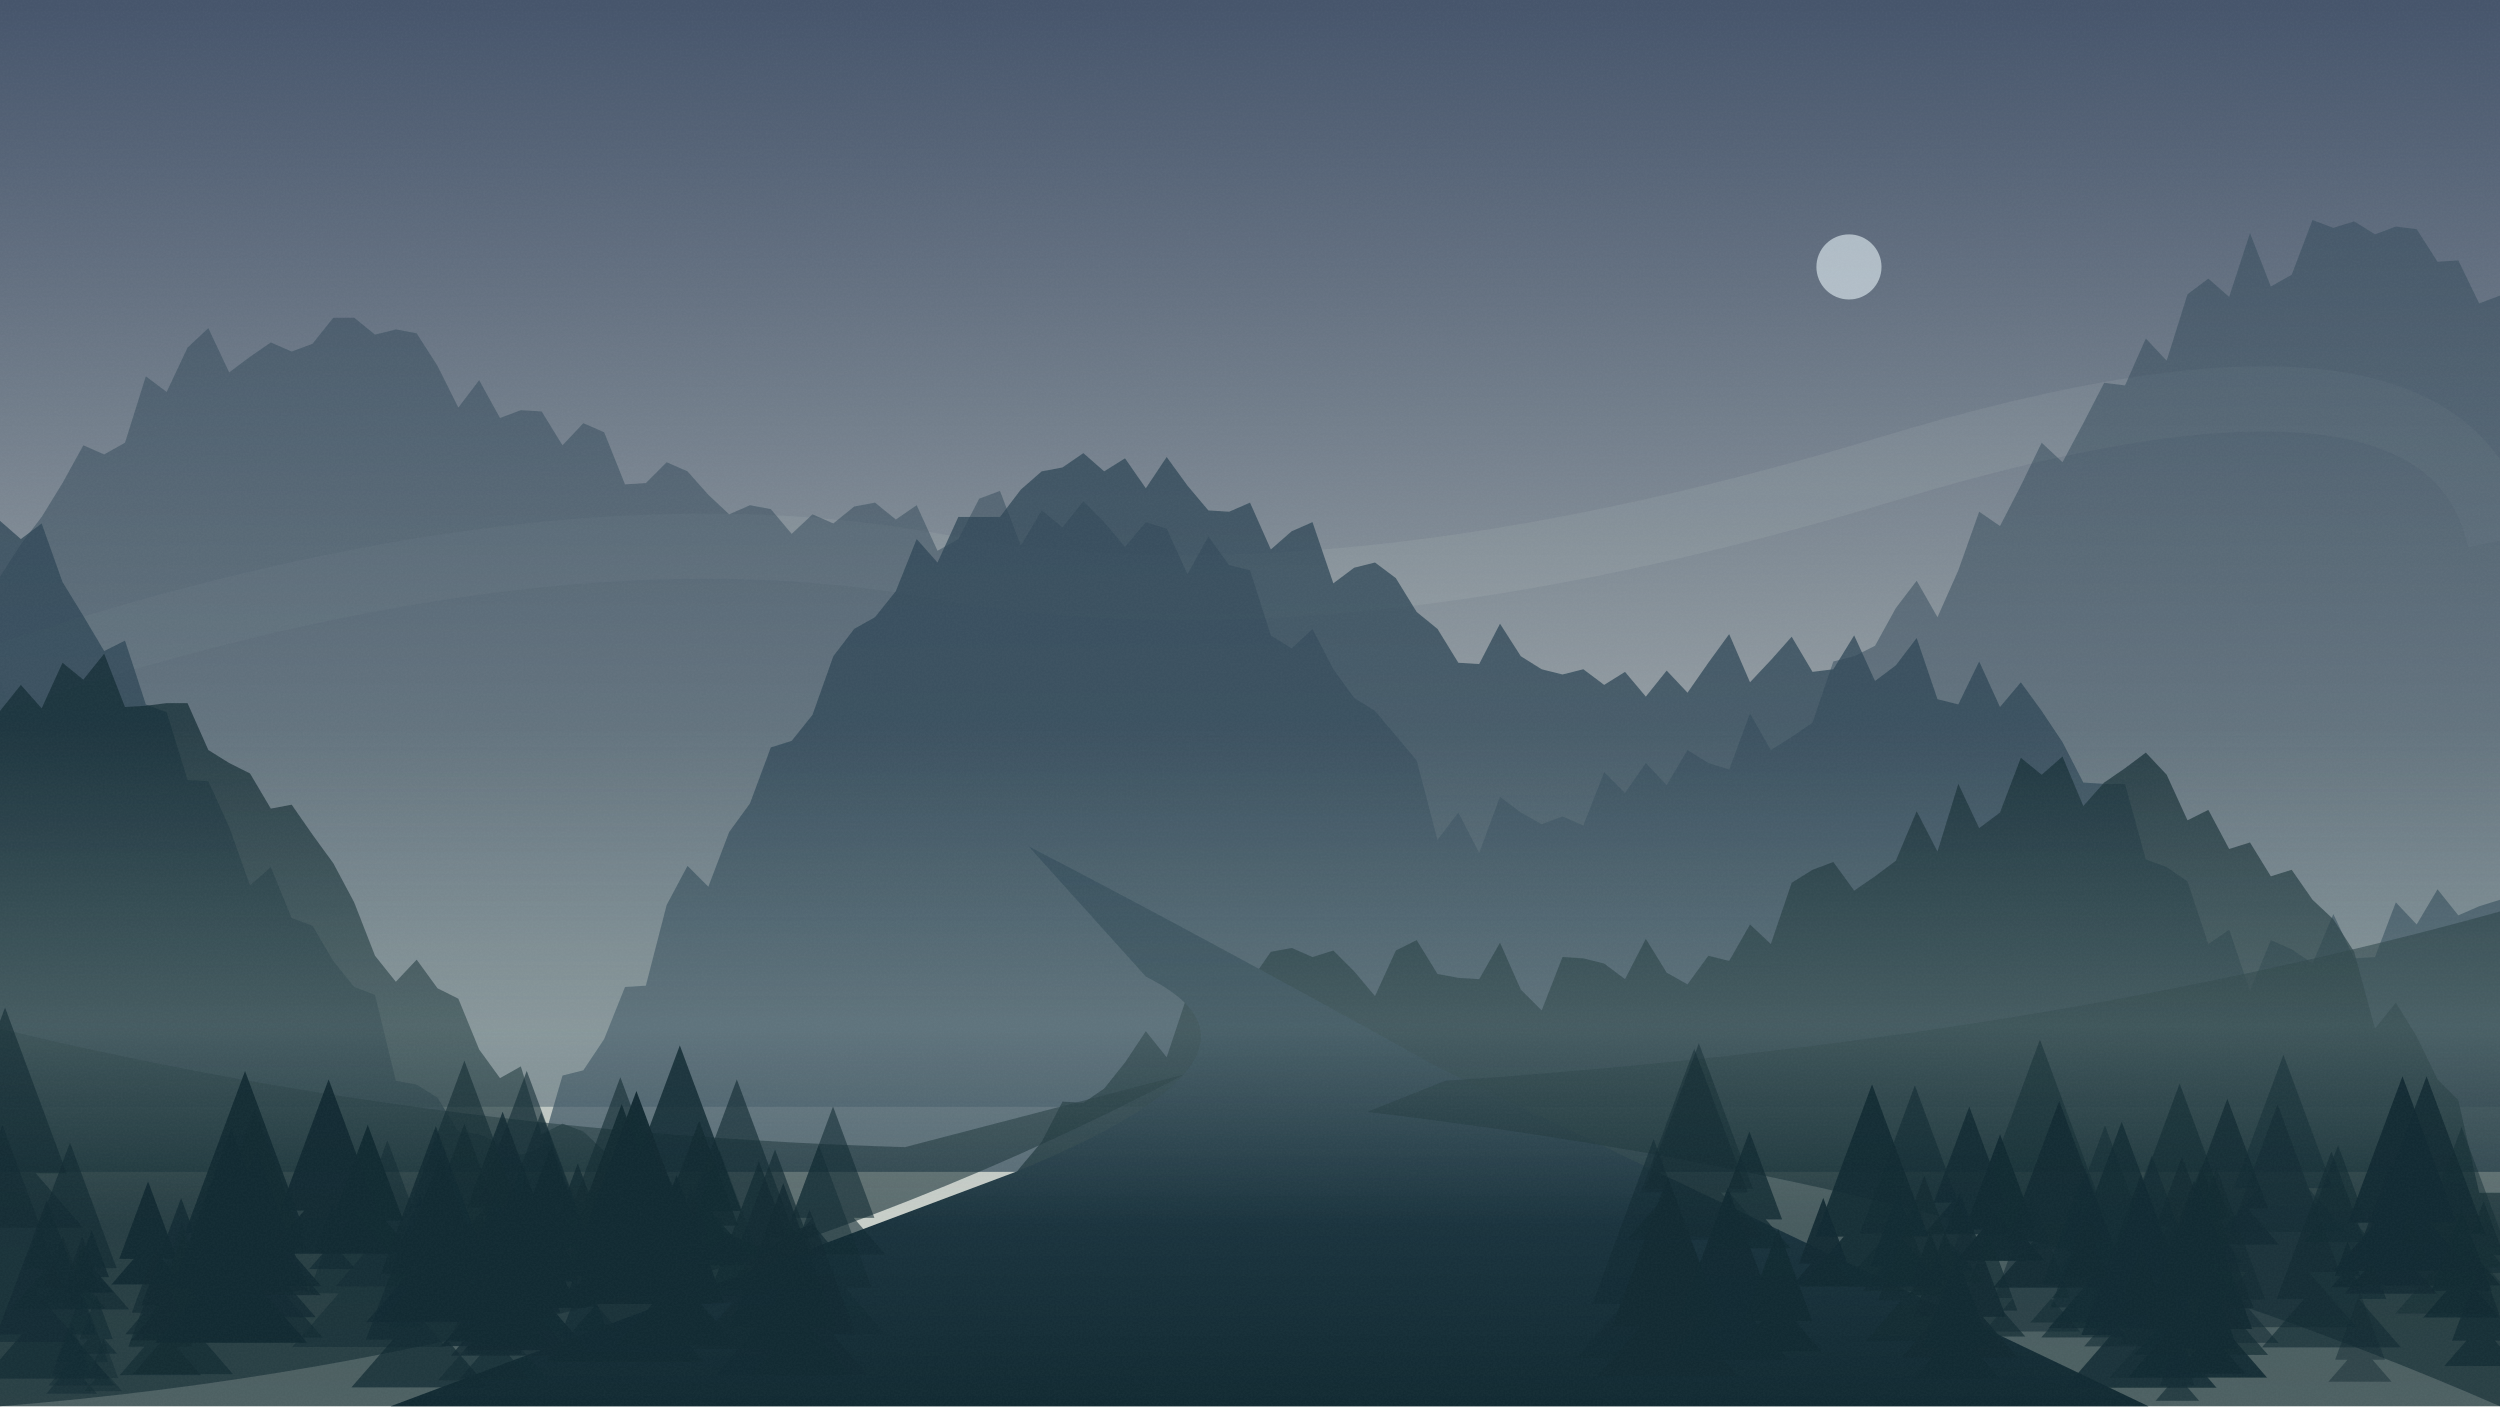
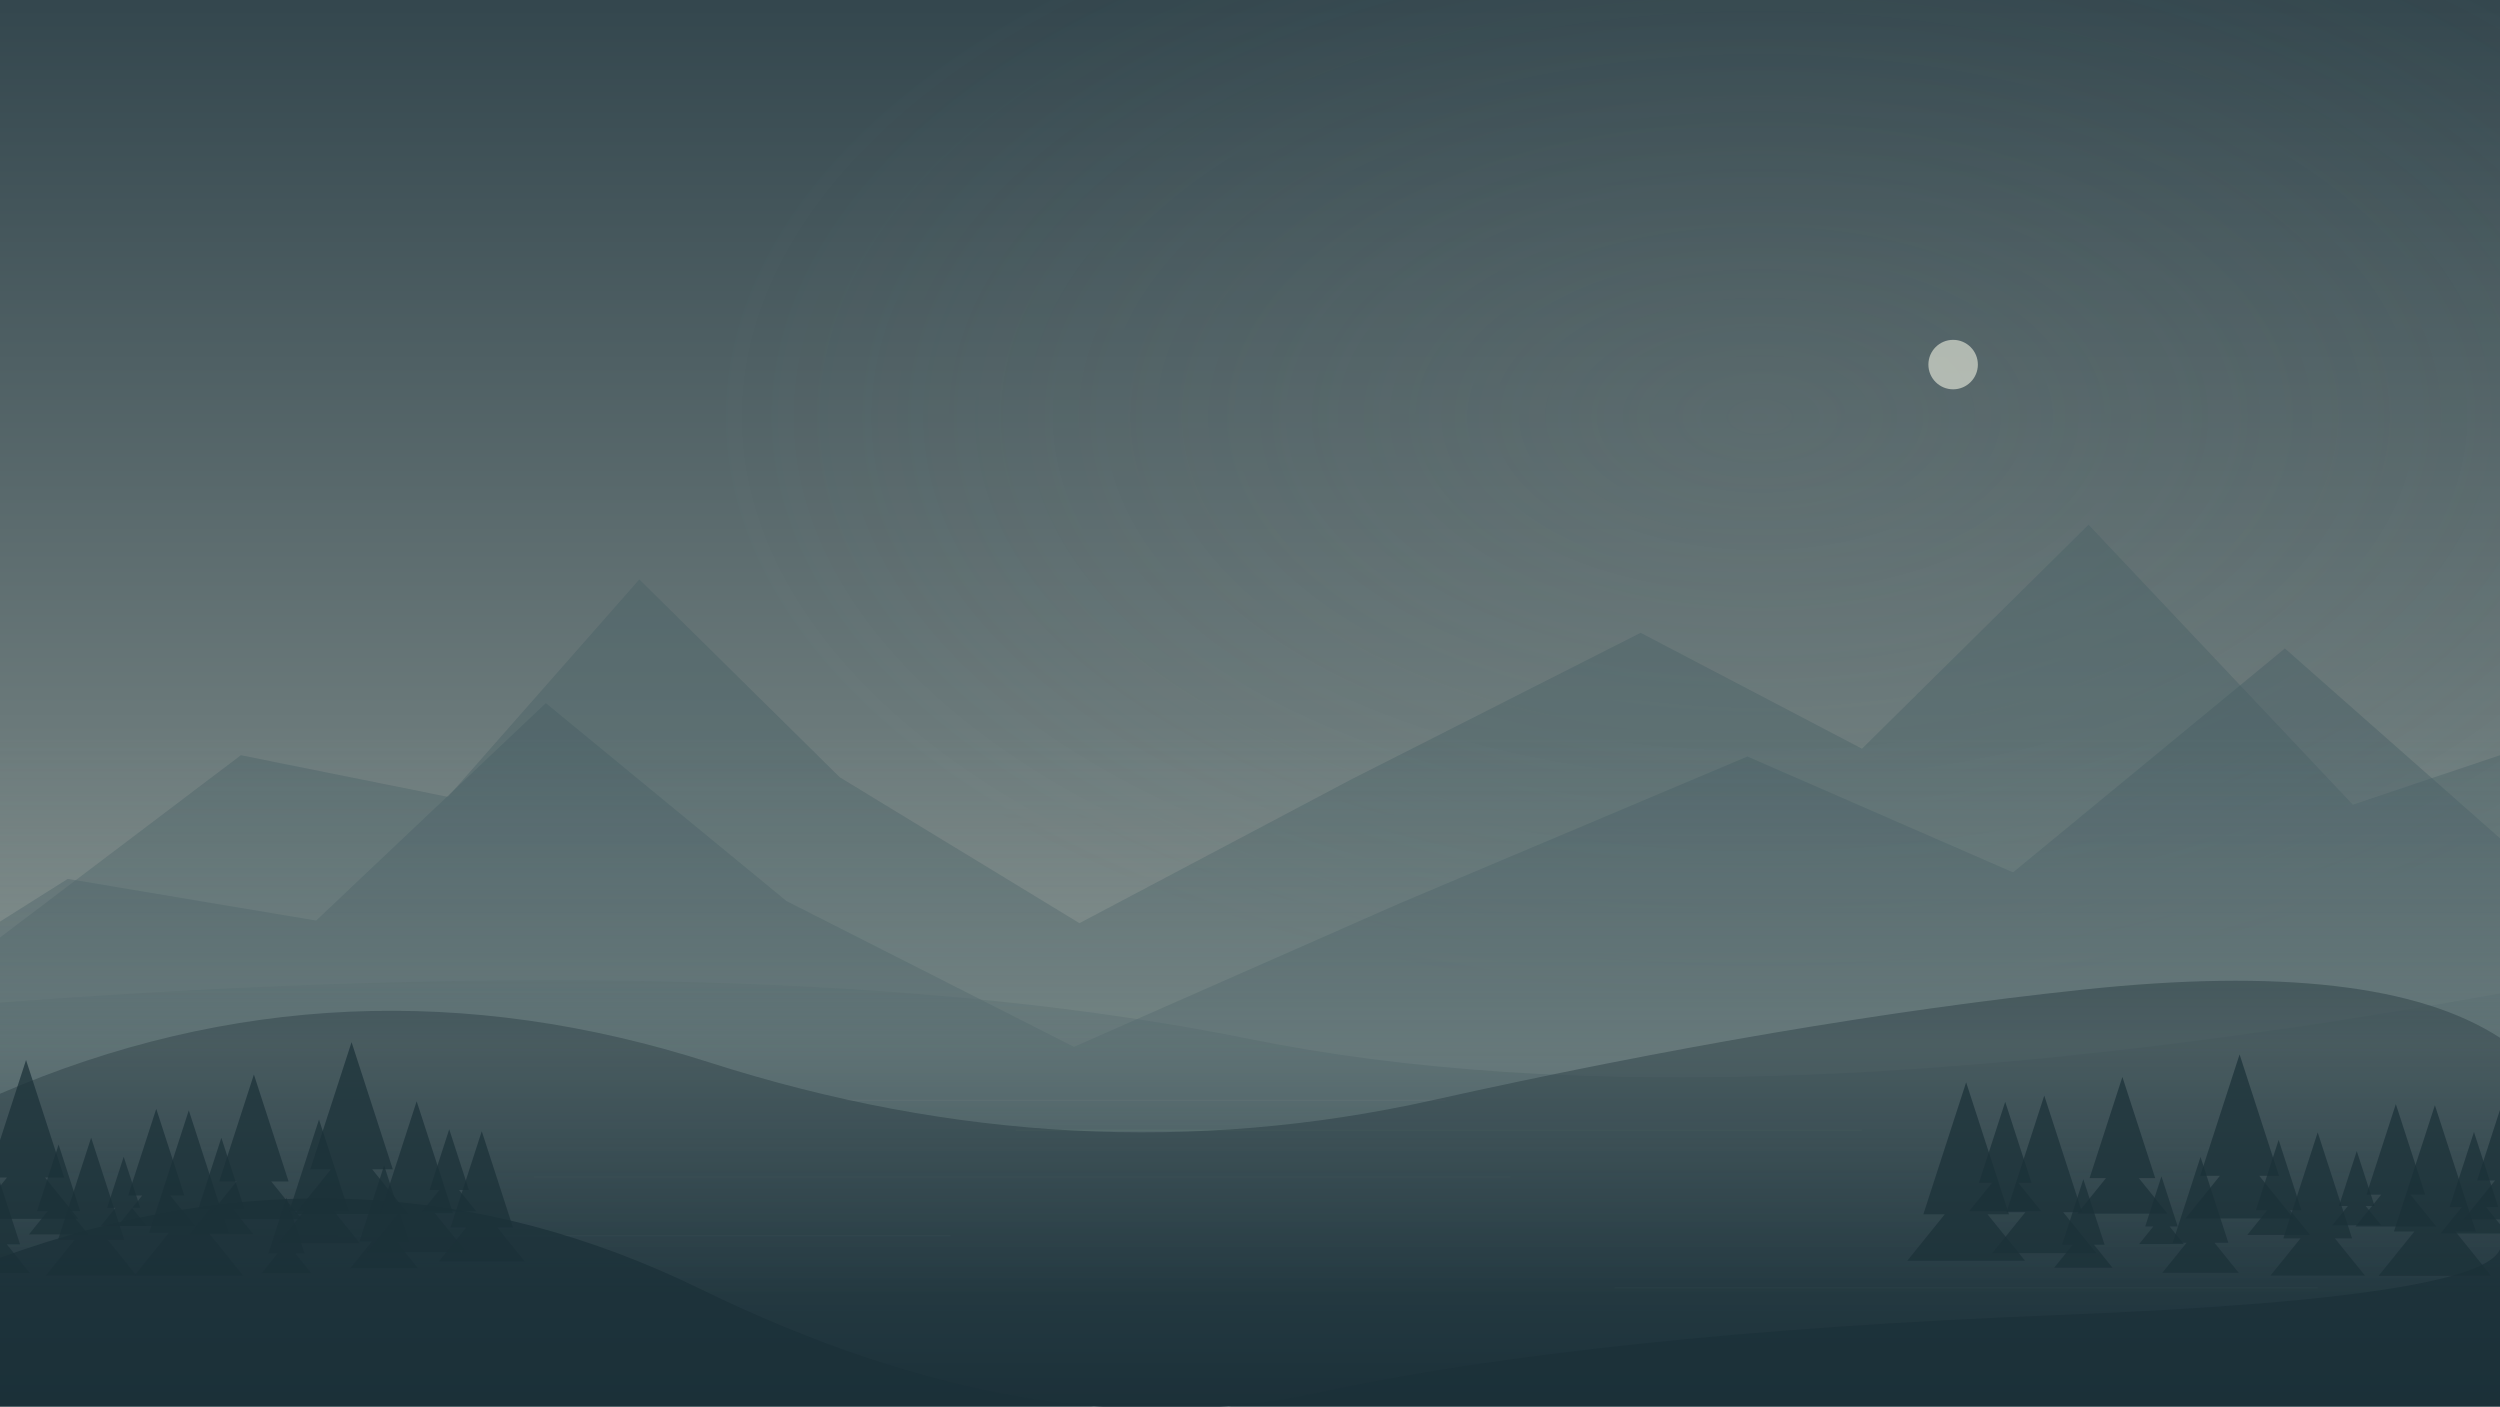
<svg xmlns="http://www.w3.org/2000/svg" width="1920" height="1080" viewBox="0 0 1920 1080">
  <defs>
    <linearGradient id="sky" x2="0" y2="1">
-       <stop stop-color="#45546b" />
-       <stop offset="1" stop-color="#dce1d7" />
+       <stop stop-color="#34474e" />
+       <stop offset=".76" stop-color="#84918f" />
+       <stop offset="1" stop-color="#465e64" />
    </linearGradient>
    <linearGradient id="water" x2="0" y2="1">
-       <stop stop-color="#2c4555" />
-       <stop offset="1" stop-color="#102931" />
+       <stop stop-color="#465e64" stop-opacity=".25" />
+       <stop offset="1" stop-color="#1b3038" />
    </linearGradient>
    <linearGradient id="mist" x2="0" y2="1">
-       <stop stop-color="#cfdfd6" stop-opacity="0" />
-       <stop offset=".6" stop-color="#cfdfd6" stop-opacity=".22" />
-       <stop offset="1" stop-color="#cfdfd6" stop-opacity="0" />
+       <stop stop-color="#84918f" stop-opacity="0" />
+       <stop offset=".55" stop-color="#84918f" stop-opacity=".27" />
+       <stop offset="1" stop-color="#84918f" stop-opacity="0" />
    </linearGradient>
-     <filter id="grain">
-       <feTurbulence type="fractalNoise" baseFrequency=".65" numOctaves="3" stitchTiles="stitch" />
-       <feColorMatrix type="saturate" values="0" />
-       <feComponentTransfer>
-         <feFuncA type="linear" slope=".055" />
-       </feComponentTransfer>
-     </filter>
+     <radialGradient id="air">
+       <stop stop-color="#84918f" stop-opacity=".16" />
+       <stop offset="1" stop-color="#84918f" stop-opacity="0" />
+     </radialGradient>
  </defs>
  <rect width="1920" height="1080" fill="url(#sky)" />
-   <circle cx="1420" cy="205" r="25" fill="#dce8ee" opacity=".65" />
-   <path d="M0 520 Q420 380 720 435T1450 360T1920 415" stroke="#e8ece4" stroke-width="50" opacity=".08" fill="none" />
-   <polygon points="0,850 0,443 16,418 32,397 48,371 64,342 80,349 96,340 112,289 128,301 144,267 160,252 176,286 192,274 208,263 224,270 240,264 256,244 272,244 288,257 304,253 320,256 336,281 352,313 368,292 384,321 400,315 416,316 432,342 448,325 464,332 480,372 496,371 512,355 528,362 544,380 560,395 576,388 592,391 608,410 624,395 640,402 656,389 672,386 688,399 704,388 720,423 736,414 752,383 768,377 784,419 800,392 816,405 832,385 848,401 864,420 880,401 896,406 912,441 928,412 944,434 960,438 976,488 992,498 1008,483 1024,514 1040,536 1056,546 1072,565 1088,584 1104,645 1120,624 1136,655 1152,612 1168,624 1184,633 1200,627 1216,634 1232,593 1248,609 1264,586 1280,603 1296,576 1312,586 1328,591 1344,548 1360,576 1376,566 1392,555 1408,508 1424,504 1440,496 1456,467 1472,446 1488,474 1504,438 1520,393 1536,404 1552,373 1568,340 1584,355 1600,325 1616,294 1632,296 1648,260 1664,277 1680,226 1696,214 1712,228 1728,179 1744,220 1760,211 1776,169 1792,175 1808,170 1824,180 1840,174 1856,176 1872,201 1888,200 1904,233 1920,227 1920,850" fill="#2c4555" opacity=".47" />
-   <polygon points="0,900 0,400 16,414 32,402 48,447 64,473 80,500 96,492 112,541 128,547 144,599 160,600 176,635 192,680 208,666 224,705 240,711 256,738 272,758 288,764 304,830 320,833 336,843 352,869 368,871 384,878 400,887 416,881 432,826 448,822 464,798 480,758 496,757 512,695 528,665 544,681 560,639 576,617 592,574 608,569 624,549 640,504 656,483 672,474 688,454 704,414 720,432 736,397 752,397 768,397 784,376 800,362 816,359 832,348 848,362 864,352 880,375 896,351 912,373 928,392 944,393 960,386 976,422 992,408 1008,401 1024,448 1040,436 1056,432 1072,444 1088,470 1104,483 1120,509 1136,510 1152,479 1168,504 1184,514 1200,518 1216,514 1232,526 1248,516 1264,535 1280,515 1296,532 1312,509 1328,487 1344,524 1360,507 1376,489 1392,516 1408,514 1424,488 1440,523 1456,511 1472,490 1488,537 1504,541 1520,508 1536,543 1552,524 1568,546 1584,570 1600,601 1616,602 1632,602 1648,660 1664,666 1680,677 1696,725 1712,714 1728,761 1744,722 1760,729 1776,740 1792,702 1808,736 1824,735 1840,693 1856,710 1872,683 1888,703 1904,696 1920,691 1920,900" fill="#2c4555" opacity=".74" />
-   <polygon points="0,1080 0,546 16,526 32,544 48,509 64,522 80,502 96,543 112,542 128,540 144,540 160,576 176,586 192,594 208,621 224,618 240,641 256,663 272,693 288,734 304,754 320,737 336,759 352,767 368,806 384,828 400,819 416,871 432,863 448,869 464,884 480,913 496,924 512,901 528,933 544,960 560,947 576,956 592,959 608,946 624,940 640,959 656,959 672,965 688,990 704,1005 720,990 736,979 752,942 768,916 784,896 800,877 816,846 832,847 848,836 864,816 880,792 896,812 912,764 928,761 944,771 960,754 976,731 992,728 1008,735 1024,730 1040,746 1056,765 1072,730 1088,722 1104,748 1120,751 1136,752 1152,724 1168,760 1184,776 1200,735 1216,736 1232,740 1248,752 1264,721 1280,747 1296,756 1312,734 1328,738 1344,710 1360,725 1376,678 1392,668 1408,662 1424,684 1440,673 1456,661 1472,623 1488,654 1504,602 1520,636 1536,624 1552,582 1568,595 1584,581 1600,619 1616,601 1632,590 1648,578 1664,595 1680,630 1696,622 1712,652 1728,647 1744,673 1760,668 1776,691 1792,706 1808,731 1824,790 1840,770 1856,796 1872,829 1888,845 1904,916 1920,916 1920,1080" fill="#102931" opacity=".7" />
-   <path d="M790 650Q925 720 1105 820L1650 1080H300L780 900Q1000 810 880 750Z" fill="url(#water)" />
-   <path d="M0 790Q330 870 695 881L910 825Q500 1040 0 1080ZM1920 700Q1560 800 1110 830L1050 854Q1530 910 1920 1080Z" fill="#102931" opacity=".6" />
-   <rect y="560" width="1920" height="380" fill="url(#mist)" />
-   <path d="M1.908 863.881l-46.613 125.497h23.307l-35.856 41.235h118.326l-35.856 -41.235h23.307Z" fill="#102931" opacity="0.587" />
-   <path d="M1269.963 874.777l-47.112 126.84h23.556l-36.24 41.676h119.592l-36.24 -41.676h23.556Z" fill="#102931" opacity="0.569" />
-   <path d="M519.636 902.535l-36.586 98.5h18.293l-28.143 32.364h92.872l-28.143 -32.364h18.293Z" fill="#102931" opacity="0.981" />
-   <path d="M522.095 802.846l-47.229 127.155h23.615l-36.33 41.78h119.889l-36.33 -41.78h23.615Z" fill="#102931" opacity="0.832" />
-   <path d="M1536.065 871.2l-27.165 73.135h13.582l-20.896 24.03h68.956l-20.896 -24.03h13.582Z" fill="#102931" opacity="0.956" />
-   <path d="M1304.719 801.176l-41.545 111.851h20.772l-31.958 36.751h105.46l-31.958 -36.751h20.772Z" fill="#102931" opacity="0.478" />
-   <path d="M53.747 877.438l-35.844 96.503h17.922l-27.572 31.708h90.989l-27.572 -31.708h17.922Z" fill="#102931" opacity="0.64" />
-   <path d="M123.133 968.017l-24.622 66.291h12.311l-18.94 21.781h62.503l-18.94 -21.781h12.311Z" fill="#102931" opacity="0.656" />
-   <path d="M1505.062 915.805l-35.471 95.5h17.736l-27.286 31.379h90.043l-27.286 -31.379h17.736Z" fill="#102931" opacity="0.859" />
-   <path d="M443.726 893.53l-23.054 62.07h11.527l-17.734 20.394h58.523l-17.734 -20.394h11.527Z" fill="#102931" opacity="0.799" />
-   <path d="M378.918 940.148l-33.539 90.298h16.77l-25.8 29.67h85.139l-25.8 -29.67h16.77Z" fill="#102931" opacity="0.531" />
-   <path d="M1512.399 849.879l-27.408 73.79h13.704l-21.083 24.245h69.573l-21.083 -24.245h13.704Z" fill="#102931" opacity="0.83" />
-   <path d="M1710.61 843.939l-31.294 84.253h15.647l-24.072 27.683h79.439l-24.072 -27.683h15.647Z" fill="#102931" opacity="0.734" />
-   <path d="M582.813 891.827l-40.314 108.537h20.157l-31.011 35.662h102.335l-31.011 -35.662h20.157Z" fill="#102931" opacity="0.738" />
-   <path d="M1509.221 935.451l-11.238 30.256h5.619l-8.644 9.941h28.527l-8.644 -9.941h5.619Z" fill="#102931" opacity="0.603" />
-   <path d="M1890.47 928.957l-23.166 62.37h11.583l-17.82 20.493h58.806l-17.82 -20.493h11.583Z" fill="#102931" opacity="0.842" />
-   <path d="M1566.677 798.389l-45.035 121.247h22.517l-34.642 39.838h114.319l-34.642 -39.838h22.517Z" fill="#102931" opacity="0.458" />
-   <path d="M1629.449 861.538l-44.312 119.302h22.156l-34.086 39.199h112.484l-34.086 -39.199h22.156Z" fill="#102931" opacity="0.768" />
-   <path d="M356.66 862.979l-26.247 70.664h13.123l-20.19 23.218h66.626l-20.19 -23.218h13.123Z" fill="#102931" opacity="0.634" />
-   <path d="M1673.954 832.144l-38.55 103.787h19.275l-29.653 34.102h97.857l-29.653 -34.102h19.275Z" fill="#102931" opacity="0.581" />
-   <path d="M379.827 983.345l-21.072 56.732h10.536l-16.209 18.641h53.491l-16.209 -18.641h10.536Z" fill="#102931" opacity="0.632" />
-   <path d="M63.68 955.47l-13.923 37.484h6.961l-10.71 12.316h35.342l-10.71 -12.316h6.961Z" fill="#102931" opacity="0.646" />
-   <path d="M1802.939 953.393l-9.858 26.541h4.929l-7.583 8.721h25.025l-7.583 -8.721h4.929Z" fill="#102931" opacity="0.872" />
-   <path d="M282.41 863.819l-27.378 73.711h13.689l-21.06 24.219h69.499l-21.06 -24.219h13.689Z" fill="#102931" opacity="0.986" />
-   <path d="M628.841 879.259l-40.747 109.703h20.373l-31.344 36.045h103.434l-31.344 -36.045h20.373Z" fill="#102931" opacity="0.501" />
-   <path d="M1753.671 810.069l-38.043 102.424h19.022l-29.264 33.654h96.571l-29.264 -33.654h19.022Z" fill="#102931" opacity="0.461" />
-   <path d="M79.388 1027.622l-11.404 30.704h5.702l-8.772 10.088h28.949l-8.772 -10.088h5.702Z" fill="#102931" opacity="0.453" />
-   <path d="M177.493 866.525l-46.053 123.99h23.027l-35.426 40.739h116.905l-35.426 -40.739h23.027Z" fill="#102931" opacity="0.995" />
-   <path d="M1560.562 918.576l-29.089 78.316h14.544l-22.376 25.732h73.841l-22.376 -25.732h14.544Z" fill="#102931" opacity="0.541" />
-   <path d="M70.408 944.889l-13.38 36.024h6.69l-10.293 11.837h33.966l-10.293 -11.837h6.69Z" fill="#102931" opacity="0.814" />
-   <path d="M48.14 949.014l-14.493 39.02h7.247l-11.149 12.821h36.79l-11.149 -12.821h7.247Z" fill="#102931" opacity="0.537" />
-   <path d="M1457.374 915.833l-21.121 56.864h10.56l-16.247 18.684h53.615l-16.247 -18.684h10.56Z" fill="#102931" opacity="0.688" />
-   <path d="M1470.625 833.603l-42.262 113.783h21.131l-32.509 37.386h107.281l-32.509 -37.386h21.131Z" fill="#102931" opacity="0.591" />
-   <path d="M480.009 874.969l-47.793 128.674h23.897l-36.764 42.278h121.321l-36.764 -42.278h23.897Z" fill="#102931" opacity="0.838" />
-   <path d="M1581.439 845.484l-40.103 107.97h20.052l-30.849 35.476h101.8l-30.849 -35.476h20.052Z" fill="#102931" opacity="0.855" />
-   <path d="M404.53 822.432l-38.083 102.532h19.042l-29.295 33.689h96.673l-29.295 -33.689h19.042Z" fill="#102931" opacity="0.589" />
-   <path d="M639.749 849.771l-31.783 85.57h15.892l-24.449 28.116h80.68l-24.449 -28.116h15.892Z" fill="#102931" opacity="0.584" />
-   <path d="M621.785 928.92l-35.54 95.685h17.77l-27.339 31.439h90.218l-27.339 -31.439h17.77Z" fill="#102931" opacity="0.668" />
-   <path d="M1702.227 896.934l-37.57 101.151h18.785l-28.9 33.235h95.371l-28.9 -33.235h18.785Z" fill="#102931" opacity="0.559" />
-   <path d="M1616.616 864.258l-32.681 87.987h16.34l-25.139 28.91h82.959l-25.139 -28.91h16.34Z" fill="#102931" opacity="0.503" />
-   <path d="M1526.863 946.012l-22.495 60.563h11.247l-17.304 19.899h57.102l-17.304 -19.899h11.247Z" fill="#102931" opacity="0.677" />
-   <path d="M1856.83 911.831l-12.276 33.051h6.138l-9.443 10.86h31.162l-9.443 -10.86h6.138Z" fill="#102931" opacity="0.823" />
-   <path d="M372.719 945.245l-23.63 63.619h11.815l-18.177 20.903h59.984l-18.177 -20.903h11.815Z" fill="#102931" opacity="0.805" />
-   <path d="M188.192 822.565l-46.19 124.357h23.095l-35.531 40.86h117.251l-35.531 -40.86h23.095Z" fill="#102931" opacity="0.915" />
-   <path d="M1656.783 954.812l-28.903 77.816h14.451l-22.233 25.568h73.369l-22.233 -25.568h14.451Z" fill="#102931" opacity="0.49" />
-   <path d="M530.873 912.701l-13.454 36.221h6.727l-10.349 11.901h34.152l-10.349 -11.901h6.727Z" fill="#102931" opacity="0.569" />
-   <path d="M1299.394 963.683l-11.762 31.667h5.881l-9.048 10.405h29.858l-9.048 -10.405h5.881Z" fill="#102931" opacity="0.574" />
-   <path d="M63.202 949.584l-9.4 25.308h4.7l-7.231 8.316h23.862l-7.231 -8.316h4.7Z" fill="#102931" opacity="0.659" />
-   <path d="M54.943 1015.569l-15.31 41.219h7.655l-11.777 13.543h38.863l-11.777 -13.543h7.655Z" fill="#102931" opacity="0.516" />
-   <path d="M565.865 828.927l-45.147 121.549h22.573l-34.728 39.938h114.604l-34.728 -39.938h22.573Z" fill="#102931" opacity="0.636" />
-   <path d="M139.103 920.113l-30.584 82.342h15.292l-23.526 27.055h77.637l-23.526 -27.055h15.292Z" fill="#102931" opacity="0.809" />
-   <path d="M1600.891 933.66l-26.149 70.402h13.075l-20.115 23.132h66.379l-20.115 -23.132h13.075Z" fill="#102931" opacity="0.649" />
-   <path d="M1672.217 1028.579l-13.203 35.547h6.602l-10.156 11.68h33.516l-10.156 -11.68h6.602Z" fill="#102931" opacity="0.631" />
-   <path d="M386.014 853.783l-27.352 73.64h13.676l-21.04 24.196h69.432l-21.04 -24.196h13.676Z" fill="#102931" opacity="0.813" />
-   <path d="M1280.827 903.721l-42.841 115.341h21.42l-32.955 37.898h108.75l-32.955 -37.898h21.42Z" fill="#102931" opacity="0.785" />
-   <path d="M322.491 917.192l-41.469 111.648h20.735l-31.899 36.684h105.268l-31.899 -36.684h20.735Z" fill="#102931" opacity="0.717" />
-   <path d="M1687.63 907.339l-42.113 113.381h21.056l-32.394 37.254h106.902l-32.394 -37.254h21.056Z" fill="#102931" opacity="0.9" />
-   <path d="M536.938 860.693l-29.939 80.606h14.97l-23.03 26.485h76l-23.03 -26.485h14.97Z" fill="#102931" opacity="0.8" />
-   <path d="M477.434 847.872l-37.108 99.905h18.554l-28.544 32.826h94.196l-28.544 -32.826h18.554Z" fill="#102931" opacity="0.919" />
-   <path d="M255.229 924.554l-14 37.691h7l-10.769 12.384h35.537l-10.769 -12.384h7Z" fill="#102931" opacity="0.705" />
-   <path d="M1326.967 911.927l-37.089 99.855h18.545l-28.53 32.81h94.149l-28.53 -32.81h18.545Z" fill="#102931" opacity="0.93" />
-   <path d="M35.975 921.358l-38.427 103.457h19.214l-29.559 33.993h97.545l-29.559 -33.993h19.214Z" fill="#102931" opacity="0.691" />
-   <path d="M488.764 837.863l-45.738 123.14h22.869l-35.183 40.46h116.103l-35.183 -40.46h22.869Z" fill="#102931" opacity="0.976" />
-   <path d="M476.409 827.26l-43.501 117.119h21.751l-33.463 38.482h110.427l-33.463 -38.482h21.751Z" fill="#102931" opacity="0.598" />
-   <path d="M62.936 991.654l-20.248 54.513h10.124l-15.575 17.911h51.398l-15.575 -17.911h10.124Z" fill="#102931" opacity="0.505" />
-   <path d="M196.794 883.525l-40.19 108.205h20.095l-30.916 35.553h102.022l-30.916 -35.553h20.095Z" fill="#102931" opacity="0.668" />
-   <path d="M601.566 908.645l-41.261 111.087h20.63l-31.739 36.5h104.739l-31.739 -36.5h20.63Z" fill="#102931" opacity="0.812" />
-   <path d="M385.935 934.158l-16.31 43.912h8.155l-12.546 14.428h41.402l-12.546 -14.428h8.155Z" fill="#102931" opacity="0.528" />
-   <path d="M1690.47 895.789l-40.481 108.986h20.24l-31.139 35.81h102.758l-31.139 -35.81h20.24Z" fill="#102931" opacity="0.678" />
-   <path d="M1502.676 963.78l-26.77 72.074h13.385l-20.592 23.681h67.955l-20.592 -23.681h13.385Z" fill="#102931" opacity="0.982" />
-   <path d="M1365.685 943.909l-26.259 70.698h13.13l-20.2 23.229h66.659l-20.2 -23.229h13.13Z" fill="#102931" opacity="0.906" />
-   <path d="M1625.779 967.607l-12.644 34.043h6.322l-9.727 11.186h32.098l-9.727 -11.186h6.322Z" fill="#102931" opacity="0.723" />
-   <path d="M1343.564 868.955l-25.089 67.548h12.545l-19.3 22.194h63.688l-19.3 -22.194h12.545Z" fill="#102931" opacity="0.778" />
-   <path d="M310.903 983.048l-10.154 27.336h5.077l-7.81 8.982h25.774l-7.81 -8.982h5.077Z" fill="#102931" opacity="0.461" />
-   <path d="M1863.607 826.649l-44.902 120.889h22.451l-34.54 39.721h113.981l-34.54 -39.721h22.451Z" fill="#102931" opacity="0.847" />
-   <path d="M73.993 994.587l-12.593 33.904h6.297l-9.687 11.14h31.967l-9.687 -11.14h6.297Z" fill="#102931" opacity="0.623" />
-   <path d="M1685.052 906.611l-23.825 64.143h11.912l-18.327 21.076h60.478l-18.327 -21.076h11.912Z" fill="#102931" opacity="0.729" />
-   <path d="M113.701 907.299l-22.131 59.585h11.066l-17.024 19.578h56.18l-17.024 -19.578h11.066Z" fill="#102931" opacity="0.936" />
-   <path d="M404.144 902.836l-37.498 100.955h18.749l-28.844 33.171h95.186l-28.844 -33.171h18.749Z" fill="#102931" opacity="0.972" />
-   <path d="M356.671 814.582l-42.163 113.515h21.081l-32.433 37.298h107.028l-32.433 -37.298h21.081Z" fill="#102931" opacity="0.601" />
-   <path d="M203.289 901.198l-30.877 83.129h15.438l-23.751 27.314h78.379l-23.751 -27.314h15.438Z" fill="#102931" opacity="0.789" />
-   <path d="M1749.17 848.094l-47.864 128.864h23.932l-36.818 42.341h121.5l-36.818 -42.341h23.932Z" fill="#102931" opacity="0.542" />
-   <path d="M1907.458 922.444l-15.403 41.47h7.702l-11.849 13.626h39.1l-11.849 -13.626h7.702Z" fill="#102931" opacity="0.631" />
-   <path d="M1812.489 992.767l-19.127 51.495h9.563l-14.713 16.92h48.553l-14.713 -16.92h9.563Z" fill="#102931" opacity="0.469" />
-   <path d="M119.904 957.785l-18.724 50.41h9.362l-14.403 16.563h47.53l-14.403 -16.563h9.362Z" fill="#102931" opacity="0.662" />
-   <path d="M1482.394 945.797l-13.727 36.956h6.863l-10.559 12.143h34.845l-10.559 -12.143h6.863Z" fill="#102931" opacity="0.919" />
-   <path d="M380.607 915.498l-33.084 89.072h16.542l-25.449 29.266h83.982l-25.449 -29.266h16.542Z" fill="#102931" opacity="0.87" />
-   <path d="M393.295 908.351l-37.123 99.947h18.562l-28.556 32.84h94.236l-28.556 -32.84h18.562Z" fill="#102931" opacity="0.792" />
-   <path d="M1477.862 902.945l-35.522 95.636h17.761l-27.325 31.423h90.171l-27.325 -31.423h17.761Z" fill="#102931" opacity="0.722" />
-   <path d="M297.514 875.735l-31.391 84.513h15.695l-24.147 27.769h79.684l-24.147 -27.769h15.695Z" fill="#102931" opacity="0.51" />
-   <path d="M338.208 886.896l-35.574 95.776h17.787l-27.365 31.469h90.303l-27.365 -31.469h17.787Z" fill="#102931" opacity="0.963" />
-   <path d="M139.77 939.27l-20.38 54.869h10.19l-15.677 18.028h51.734l-15.677 -18.028h10.19Z" fill="#102931" opacity="0.478" />
-   <path d="M140.498 947.057l-30.275 81.511h15.138l-23.289 26.782h76.853l-23.289 -26.782h15.138Z" fill="#102931" opacity="0.72" />
-   <path d="M1675.768 888.304l-19.979 53.79h9.99l-15.369 17.674h50.716l-15.369 -17.674h9.99Z" fill="#102931" opacity="0.659" />
-   <path d="M1301.18 805.361l-41.048 110.515h20.524l-31.576 36.312h104.2l-31.576 -36.312h20.524Z" fill="#102931" opacity="0.498" />
-   <path d="M1795.599 879.577l-20.81 56.026h10.405l-16.007 18.408h52.824l-16.007 -18.408h10.405Z" fill="#102931" opacity="0.579" />
-   <path d="M195.622 851.875l-39.915 107.463h19.957l-30.704 35.309h101.322l-30.704 -35.309h19.957Z" fill="#102931" opacity="0.798" />
-   <path d="M595.22 882.724l-30.008 80.791h15.004l-23.083 26.546h76.175l-23.083 -26.546h15.004Z" fill="#102931" opacity="0.659" />
-   <path d="M1790.537 884.363l-42.051 113.215h21.026l-32.347 37.199h106.746l-32.347 -37.199h21.026Z" fill="#102931" opacity="0.632" />
-   <path d="M1437.728 832.786l-43.426 116.917h21.713l-33.405 38.415h110.236l-33.405 -38.415h21.713Z" fill="#102931" opacity="0.894" />
-   <path d="M1601.454 896.676l-33.296 89.643h16.648l-25.612 29.454h84.521l-25.612 -29.454h16.648Z" fill="#102931" opacity="0.588" />
-   <path d="M1400.251 919.963l-18.769 50.532h9.385l-14.438 16.603h47.645l-14.438 -16.603h9.385Z" fill="#102931" opacity="0.93" />
-   <path d="M1890.471 865.508l-40.074 107.89h20.037l-30.826 35.45h101.725l-30.826 -35.45h20.037Z" fill="#102931" opacity="0.458" />
-   <path d="M1905.126 970.38l-22.012 59.264h11.006l-16.932 19.472h55.877l-16.932 -19.472h11.006Z" fill="#102931" opacity="0.715" />
-   <path d="M1644.227 902.068l-45.767 123.219h22.884l-35.206 40.486h116.178l-35.206 -40.486h22.884Z" fill="#102931" opacity="0.825" />
-   <path d="M1836.077 893.307l-28.022 75.445h14.011l-21.556 24.789h71.134l-21.556 -24.789h14.011Z" fill="#102931" opacity="0.79" />
-   <path d="M552.386 882.618l-31.49 84.781h15.745l-24.223 27.857h79.937l-24.223 -27.857h15.745Z" fill="#102931" opacity="0.455" />
-   <path d="M283.509 867.765l-46.624 125.527h23.312l-35.865 41.245h118.354l-35.865 -41.245h23.312Z" fill="#102931" opacity="0.507" />
-   <path d="M252.368 828.94l-37.437 100.792h18.719l-28.798 33.118h95.033l-28.798 -33.118h18.719Z" fill="#102931" opacity="0.935" />
-   <path d="M1845.089 826.561l-41.788 112.506h20.894l-32.145 36.966h106.077l-32.145 -36.966h20.894Z" fill="#102931" opacity="0.926" />
-   <path d="M449.157 975.725l-19.255 51.842h9.628l-14.812 17.034h48.879l-14.812 -17.034h9.628Z" fill="#102931" opacity="0.709" />
-   <path d="M3.885 773.76l-47.3 127.347h23.65l-36.385 41.842h120.07l-36.385 -41.842h23.65Z" fill="#102931" opacity="0.616" />
-   <path d="M1652.651 887.354l-41.007 110.403h20.503l-31.544 36.275h104.094l-31.544 -36.275h20.503Z" fill="#102931" opacity="0.585" />
-   <path d="M1644.512 958.376l-14.525 39.104h7.262l-11.173 12.849h36.87l-11.173 -12.849h7.262Z" fill="#102931" opacity="0.829" />
-   <path d="M489.212 849.151l-40.204 108.24h20.102l-30.926 35.565h102.055l-30.926 -35.565h20.102Z" fill="#102931" opacity="0.46" />
-   <path d="M334.669 864.895l-42.078 113.286h21.039l-32.367 37.223h106.813l-32.367 -37.223h21.039Z" fill="#102931" opacity="0.832" />
-   <path d="M421.361 922.711l-22.874 61.583h11.437l-17.595 20.234h58.064l-17.595 -20.234h11.437Z" fill="#102931" opacity="0.85" />
-   <path d="M423.258 879.441l-21.166 56.985h10.583l-16.281 18.724h53.729l-16.281 -18.724h10.583Z" fill="#102931" opacity="0.856" />
-   <path d="M415.671 853.992l-47.026 126.609h23.513l-36.174 41.6h119.374l-36.174 -41.6h23.513Z" fill="#102931" opacity="0.593" />
-   <path d="M1697.675 979.415l-21.129 56.885h10.564l-16.253 18.691h53.635l-16.253 -18.691h10.564Z" fill="#102931" opacity="0.903" />
-   <rect width="1920" height="1080" filter="url(#grain)" opacity=".8" />
+   <ellipse cx="1350" cy="320" rx="800" ry="450" fill="url(#air)" />
+   <circle cx="1500" cy="280" r="19" fill="#d9ddd0" opacity=".7" />
+   <path d="M0 720 185 580 344 612 491 445 645 597 829 709 1037 599 1260 486 1430 575 1604 403 1807 618 1920 580V1080H0Z" fill="#465e64" opacity=".4" />
+   <path d="M0 720 185 580 344 612 491 445 645 597 829 709 1037 599 1260 486 1430 575 1604 403 1807 618 1920 580V1080H0Z" transform="translate(-170 95) scale(1.2 1)" fill="#465e64" opacity=".44" />
+   <path d="M0 770Q600 725 960 798T1920 763V1080H0Z" fill="url(#water)" />
+   <g stroke="#84918f" stroke-width="1" opacity=".12">
+     <path d="M650 845h460m-330 23h650m-1020 36h750m-900 45h470m510 40h540" />
+   </g>
+   <path d="M0 840Q264 726 545 816T1100 845T1600 760T1920 797V1080H0Z" fill="#1b3038" opacity=".58" />
+   <rect y="565" width="1920" height="430" fill="url(#mist)" />
+   <path d="M0 966Q280 864 538 990T1010 1070T1580 1010T1920 952V1080H0Z" fill="#1b3038" opacity=".75" />
+   <path d="M-30 907l-11.52 35.52h5.76l-10.08 12.48h31.68l-10.08 -12.48h5.76Z" fill="#1b3038" opacity=".72" />
+   <path d="M-5 892.732l-20.4 62.9h10.2l-17.85 22.1h56.1l-17.85 -22.1h10.2Z" fill="#1b3038" opacity=".72" />
+   <path d="M20 814.08l-29.28 90.28h14.64l-25.62 31.72h80.52l-25.62 -31.72h14.64Z" fill="#1b3038" opacity=".72" />
+   <path d="M45 879.015l-16.56 51.06h8.28l-14.49 17.94h45.54l-14.49 -17.94h8.28Z" fill="#1b3038" opacity=".72" />
+   <path d="M70 873.734l-25.44 78.44h12.72l-22.26 27.56h69.96l-22.26 -27.56h12.72Z" fill="#1b3038" opacity=".72" />
+   <path d="M95 888.399l-12.72 39.22h6.36l-11.13 13.78h34.98l-11.13 -13.78h6.36Z" fill="#1b3038" opacity=".72" />
+   <path d="M120 851.586l-21.6 66.6h10.8l-18.9 23.4h59.4l-18.9 -23.4h10.8Z" fill="#1b3038" opacity=".72" />
+   <path d="M145 852.765l-30.48 93.98h15.24l-26.67 33.02h83.82l-26.67 -33.02h15.24Z" fill="#1b3038" opacity=".72" />
+   <path d="M170 873.802l-17.76 54.76h8.88l-15.54 19.24h48.84l-15.54 -19.24h8.88Z" fill="#1b3038" opacity=".72" />
+   <path d="M195 825.225l-26.64 82.14h13.32l-23.31 28.86h73.26l-23.31 -28.86h13.32Z" fill="#1b3038" opacity=".72" />
+   <path d="M220 919.824l-13.92 42.92h6.96l-12.18 15.08h38.28l-12.18 -15.08h6.96Z" fill="#1b3038" opacity=".72" />
+   <path d="M245 859.779l-22.8 70.3h11.4l-19.95 24.7h62.7l-19.95 -24.7h11.4Z" fill="#1b3038" opacity=".72" />
+   <path d="M270 800.361l-31.68 97.68h15.84l-27.72 34.32h87.12l-27.72 -34.32h15.84Z" fill="#1b3038" opacity=".72" />
+   <path d="M295 895.064l-18.96 58.46h9.48l-16.59 20.54h52.14l-16.59 -20.54h9.48Z" fill="#1b3038" opacity=".72" />
+   <path d="M320 845.773l-27.84 85.84h13.92l-24.36 30.16h76.56l-24.36 -30.16h13.92Z" fill="#1b3038" opacity=".72" />
+   <path d="M345 867.299l-15.12 46.62h7.56l-13.23 16.38h41.58l-13.23 -16.38h7.56Z" fill="#1b3038" opacity=".72" />
+   <path d="M370 868.786l-24 74h12l-21 26h66l-21 -26h12Z" fill="#1b3038" opacity=".72" />
+   <path d="M1510 831.227l-32.88 101.38h16.44l-28.77 35.62h90.42l-28.77 -35.62h16.44Z" fill="#1b3038" opacity=".72" />
+   <path d="M1540 846.206l-20.16 62.16h10.08l-17.64 21.84h55.44l-17.64 -21.84h10.08Z" fill="#1b3038" opacity=".72" />
+   <path d="M1570 841.409l-29.04 89.54h14.52l-25.41 31.46h79.86l-25.41 -31.46h14.52Z" fill="#1b3038" opacity=".72" />
+   <path d="M1600 905.628l-16.32 50.32h8.16l-14.28 17.68h44.88l-14.28 -17.68h8.16Z" fill="#1b3038" opacity=".72" />
+   <path d="M1630 827.087l-25.2 77.7h12.6l-22.05 27.3h69.3l-22.05 -27.3h12.6Z" fill="#1b3038" opacity=".72" />
+   <path d="M1660 903.443l-12.48 38.48h6.24l-10.92 13.52h34.32l-10.92 -13.52h6.24Z" fill="#1b3038" opacity=".72" />
+   <path d="M1690 888.545l-21.36 65.86h10.68l-18.69 23.14h58.74l-18.69 -23.14h10.68Z" fill="#1b3038" opacity=".72" />
+   <path d="M1720 809.794l-30.24 93.24h15.12l-26.46 32.76h83.16l-26.46 -32.76h15.12Z" fill="#1b3038" opacity=".72" />
+   <path d="M1750 875.441l-17.52 54.02h8.76l-15.33 18.98h48.18l-15.33 -18.98h8.76Z" fill="#1b3038" opacity=".72" />
+   <path d="M1780 869.666l-26.4 81.4h13.2l-23.1 28.6h72.6l-23.1 -28.6h13.2Z" fill="#1b3038" opacity=".72" />
+   <path d="M1810 884.03l-13.68 42.18h6.84l-11.97 14.82h37.62l-11.97 -14.82h6.84Z" fill="#1b3038" opacity=".72" />
+   <path d="M1840 847.961l-22.56 69.56h11.28l-19.74 24.44h62.04l-19.74 -24.44h11.28Z" fill="#1b3038" opacity=".72" />
+   <path d="M1870 848.822l-31.44 96.94h15.72l-27.51 34.06h86.46l-27.51 -34.06h15.72Z" fill="#1b3038" opacity=".72" />
+   <path d="M1900 869.38l-18.72 57.72h9.36l-16.38 20.28h51.48l-16.38 -20.28h9.36Z" fill="#1b3038" opacity=".72" />
+   <path d="M1930 821.52l-27.6 85.1h13.8l-24.15 29.9h75.9l-24.15 -29.9h13.8Z" fill="#1b3038" opacity=".72" />
+   <path d="M1960 916.001l-14.88 45.88h7.44l-13.02 16.12h40.92l-13.02 -16.12h7.44Z" fill="#1b3038" opacity=".72" />
+   <path d="M1990 855.336l-23.76 73.26h11.88l-20.79 25.74h65.34l-20.79 -25.74h11.88Z" fill="#1b3038" opacity=".72" />
</svg>
